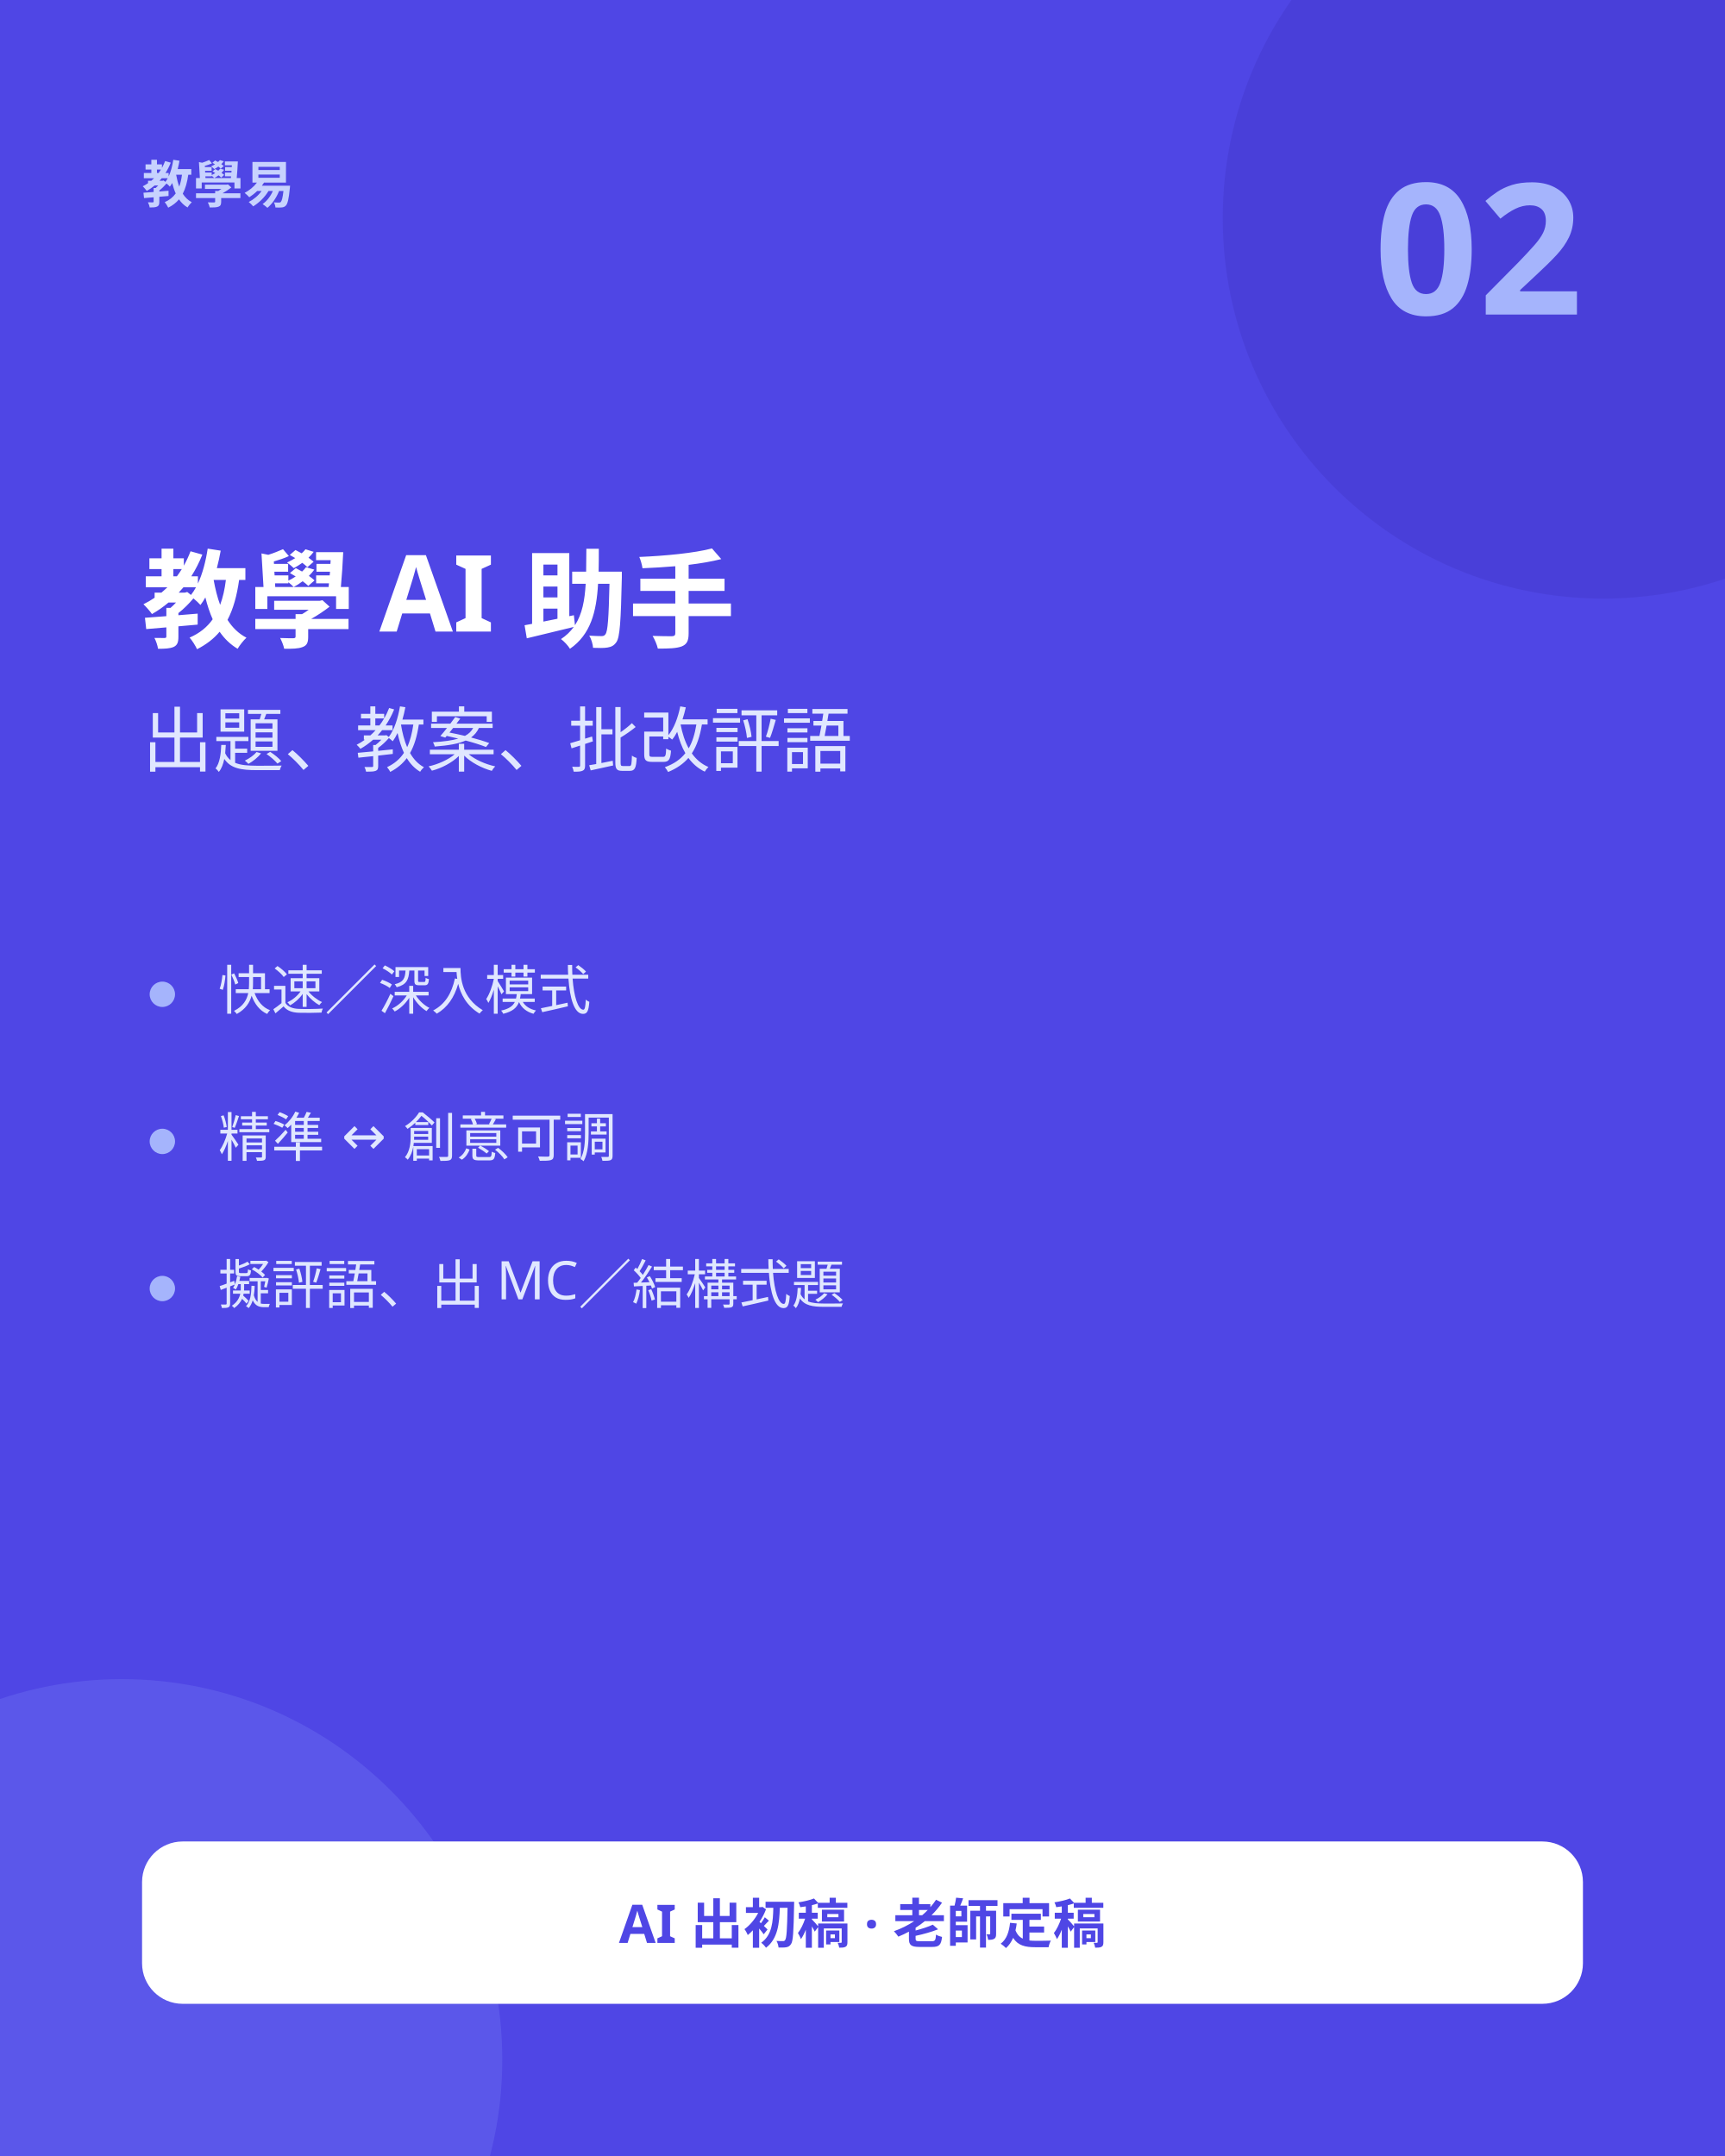
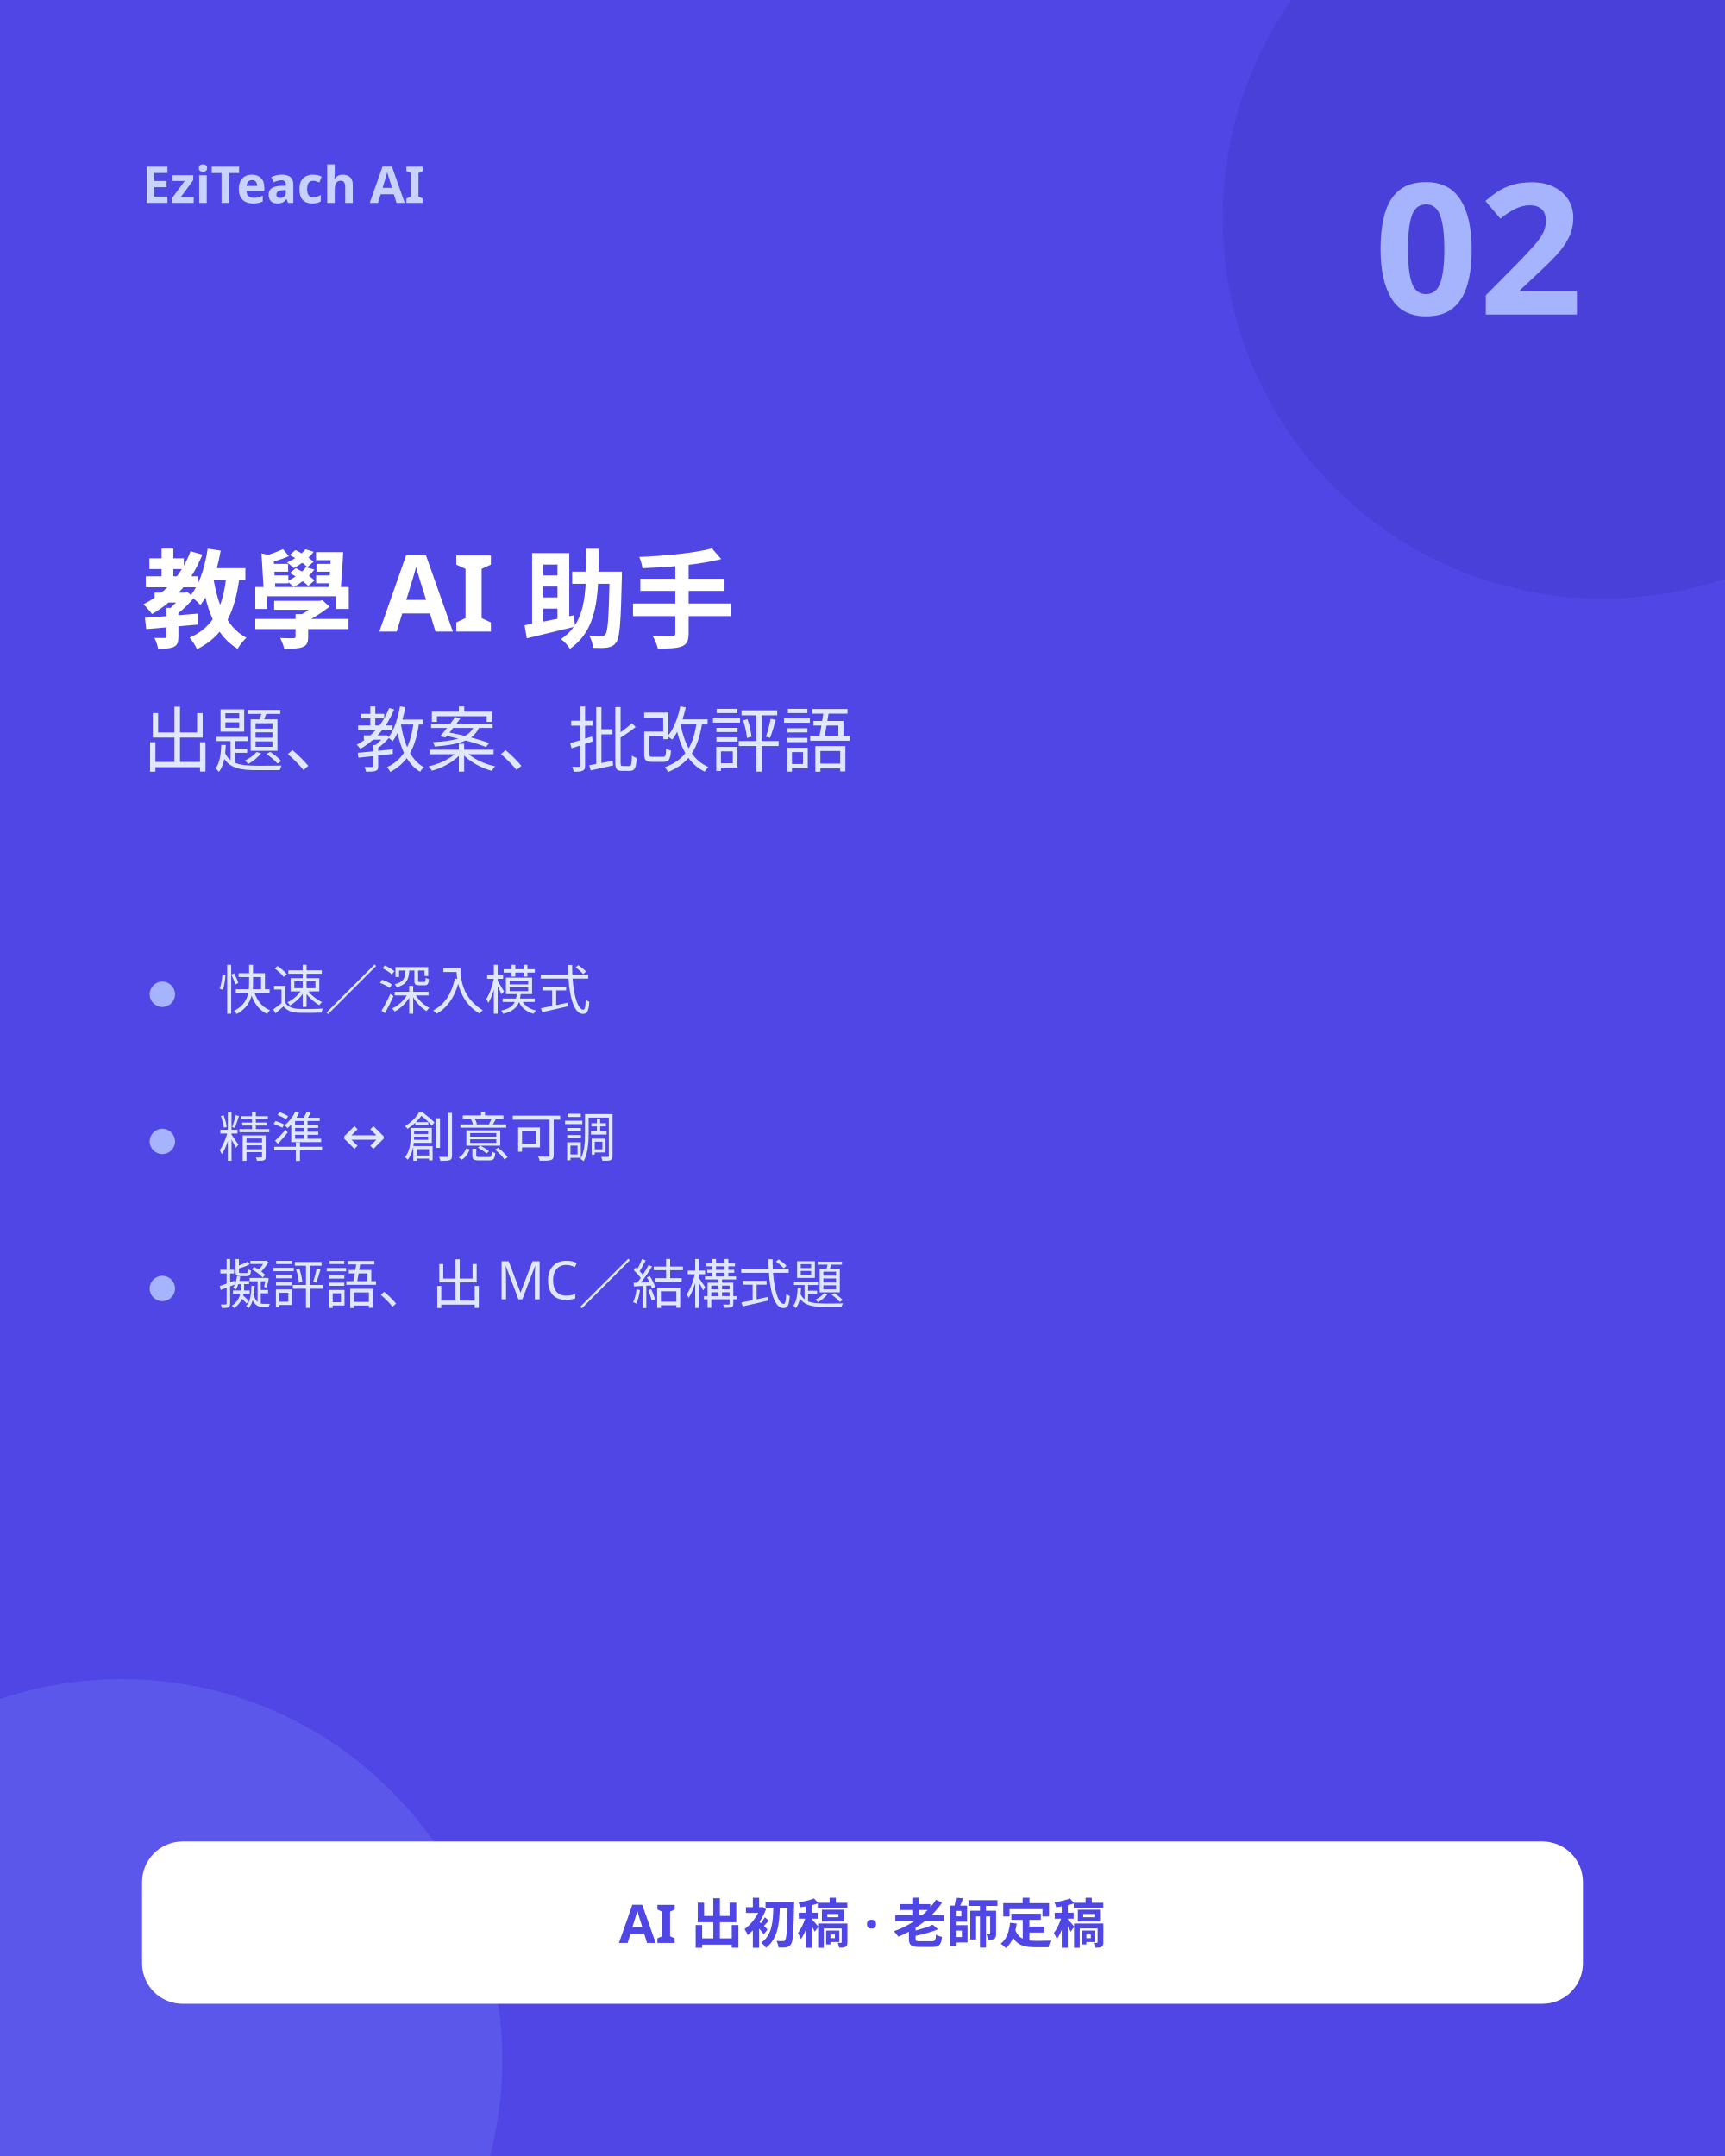
<svg xmlns="http://www.w3.org/2000/svg" width="1080" height="1350" viewBox="0 0 680 850" role="img">
  <style>text{font-family:'PingFang HK','Noto Sans HK','Microsoft JhengHei','Hiragino Sans GB',sans-serif}</style>
  <rect x="0" y="0" width="680" height="850" fill="#4f46e5" />
  <circle cx="632" cy="86" r="150" fill="#4338ca" opacity="0.45" />
  <circle cx="48" cy="812" r="150" fill="#818cf8" opacity="0.25" />
-   <text x="56" y="80" font-size="20" font-weight="700" fill="#c7d2fe">教學易</text>
+   <text x="56" y="80" font-size="20" font-weight="700" fill="#c7d2fe">EziTeach AI</text>
  <text x="624" y="124" font-size="72" font-weight="700" fill="#a5b4fc" text-anchor="end">02</text>
  <text x="56" y="252" font-size="42" font-weight="700" fill="#ffffff">教學 AI 助手</text>
  <text x="56" y="302" font-size="28" font-weight="500" fill="#e0e7ff">出題、教案、批改評語</text>
  <circle cx="64" cy="392" r="5" fill="#a5b4fc" />
  <text x="86" y="398" font-size="21" font-weight="400" fill="#e0e7ff">快速／深入模式</text>
  <circle cx="64" cy="450" r="5" fill="#a5b4fc" />
  <text x="86" y="456" font-size="21" font-weight="400" fill="#e0e7ff">精準 ↔ 創意可調</text>
  <circle cx="64" cy="508" r="5" fill="#a5b4fc" />
  <text x="86" y="514" font-size="21" font-weight="400" fill="#e0e7ff">擬評語、出 MC／結構式題</text>
  <rect x="56" y="726" width="568" height="64" rx="16" fill="#ffffff" />
  <text x="340" y="766" font-size="21" font-weight="700" fill="#4f46e5" text-anchor="middle">AI 出初稿 · 老師定稿</text>
</svg>
